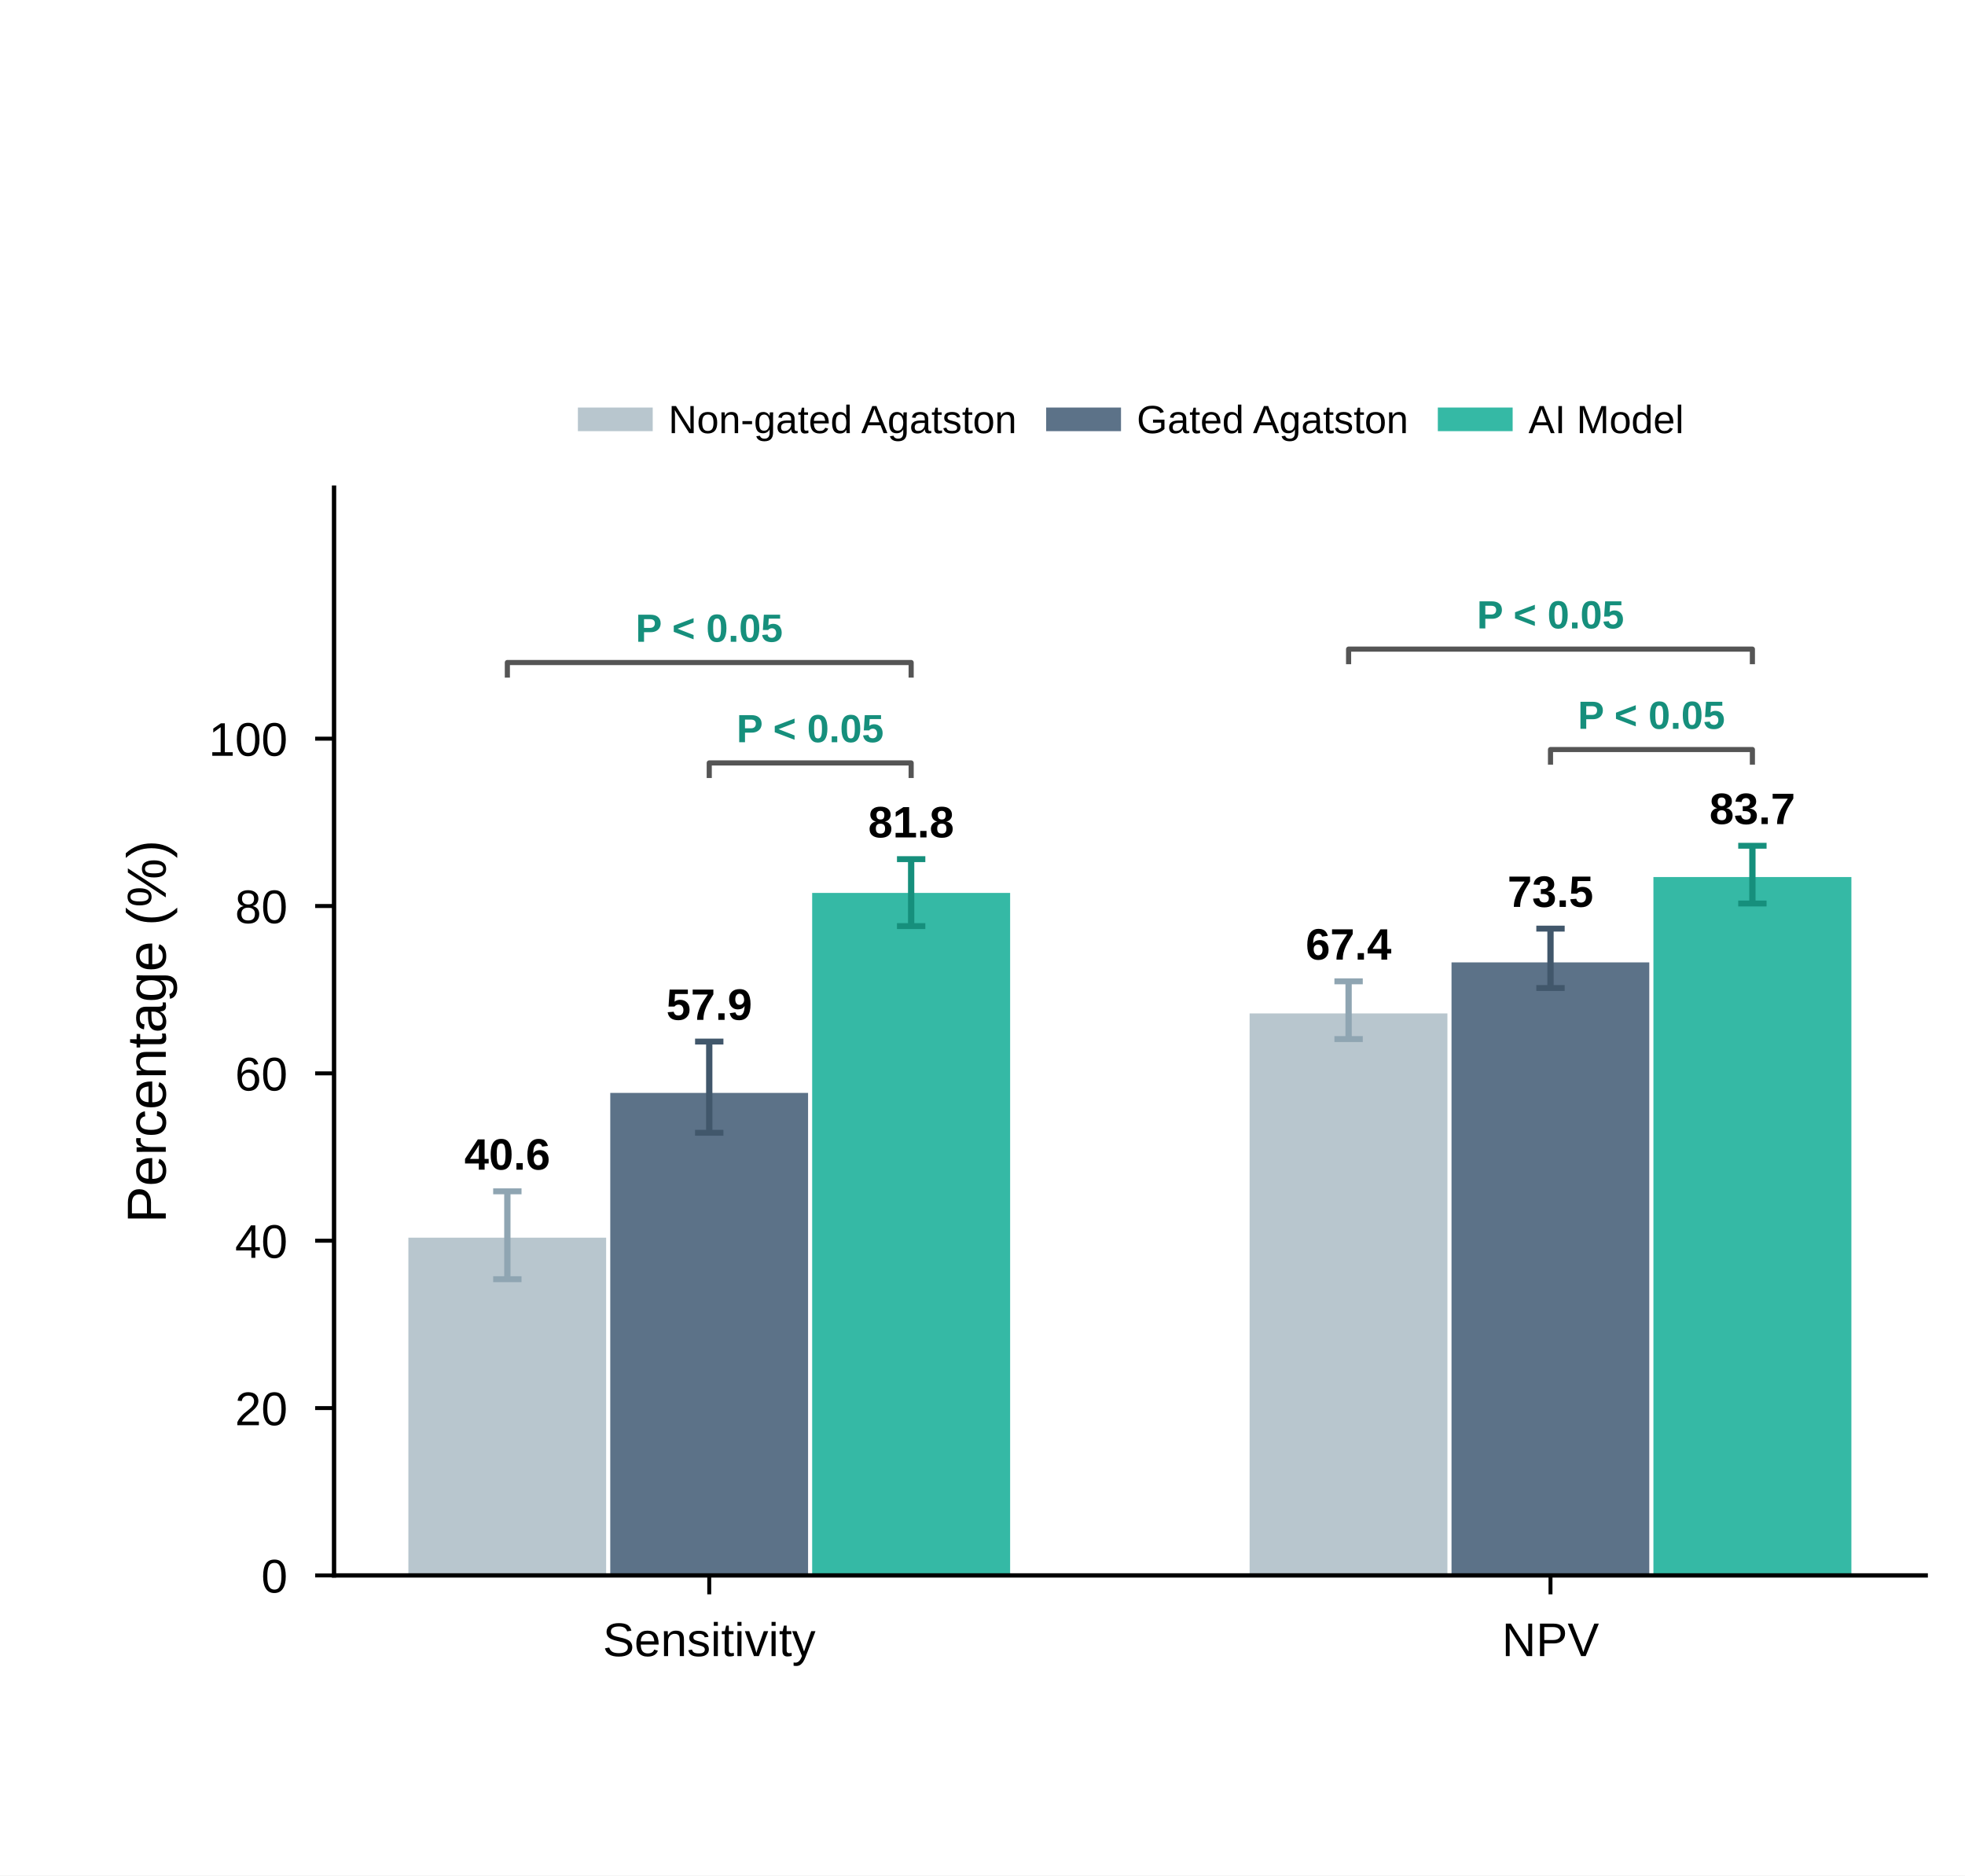
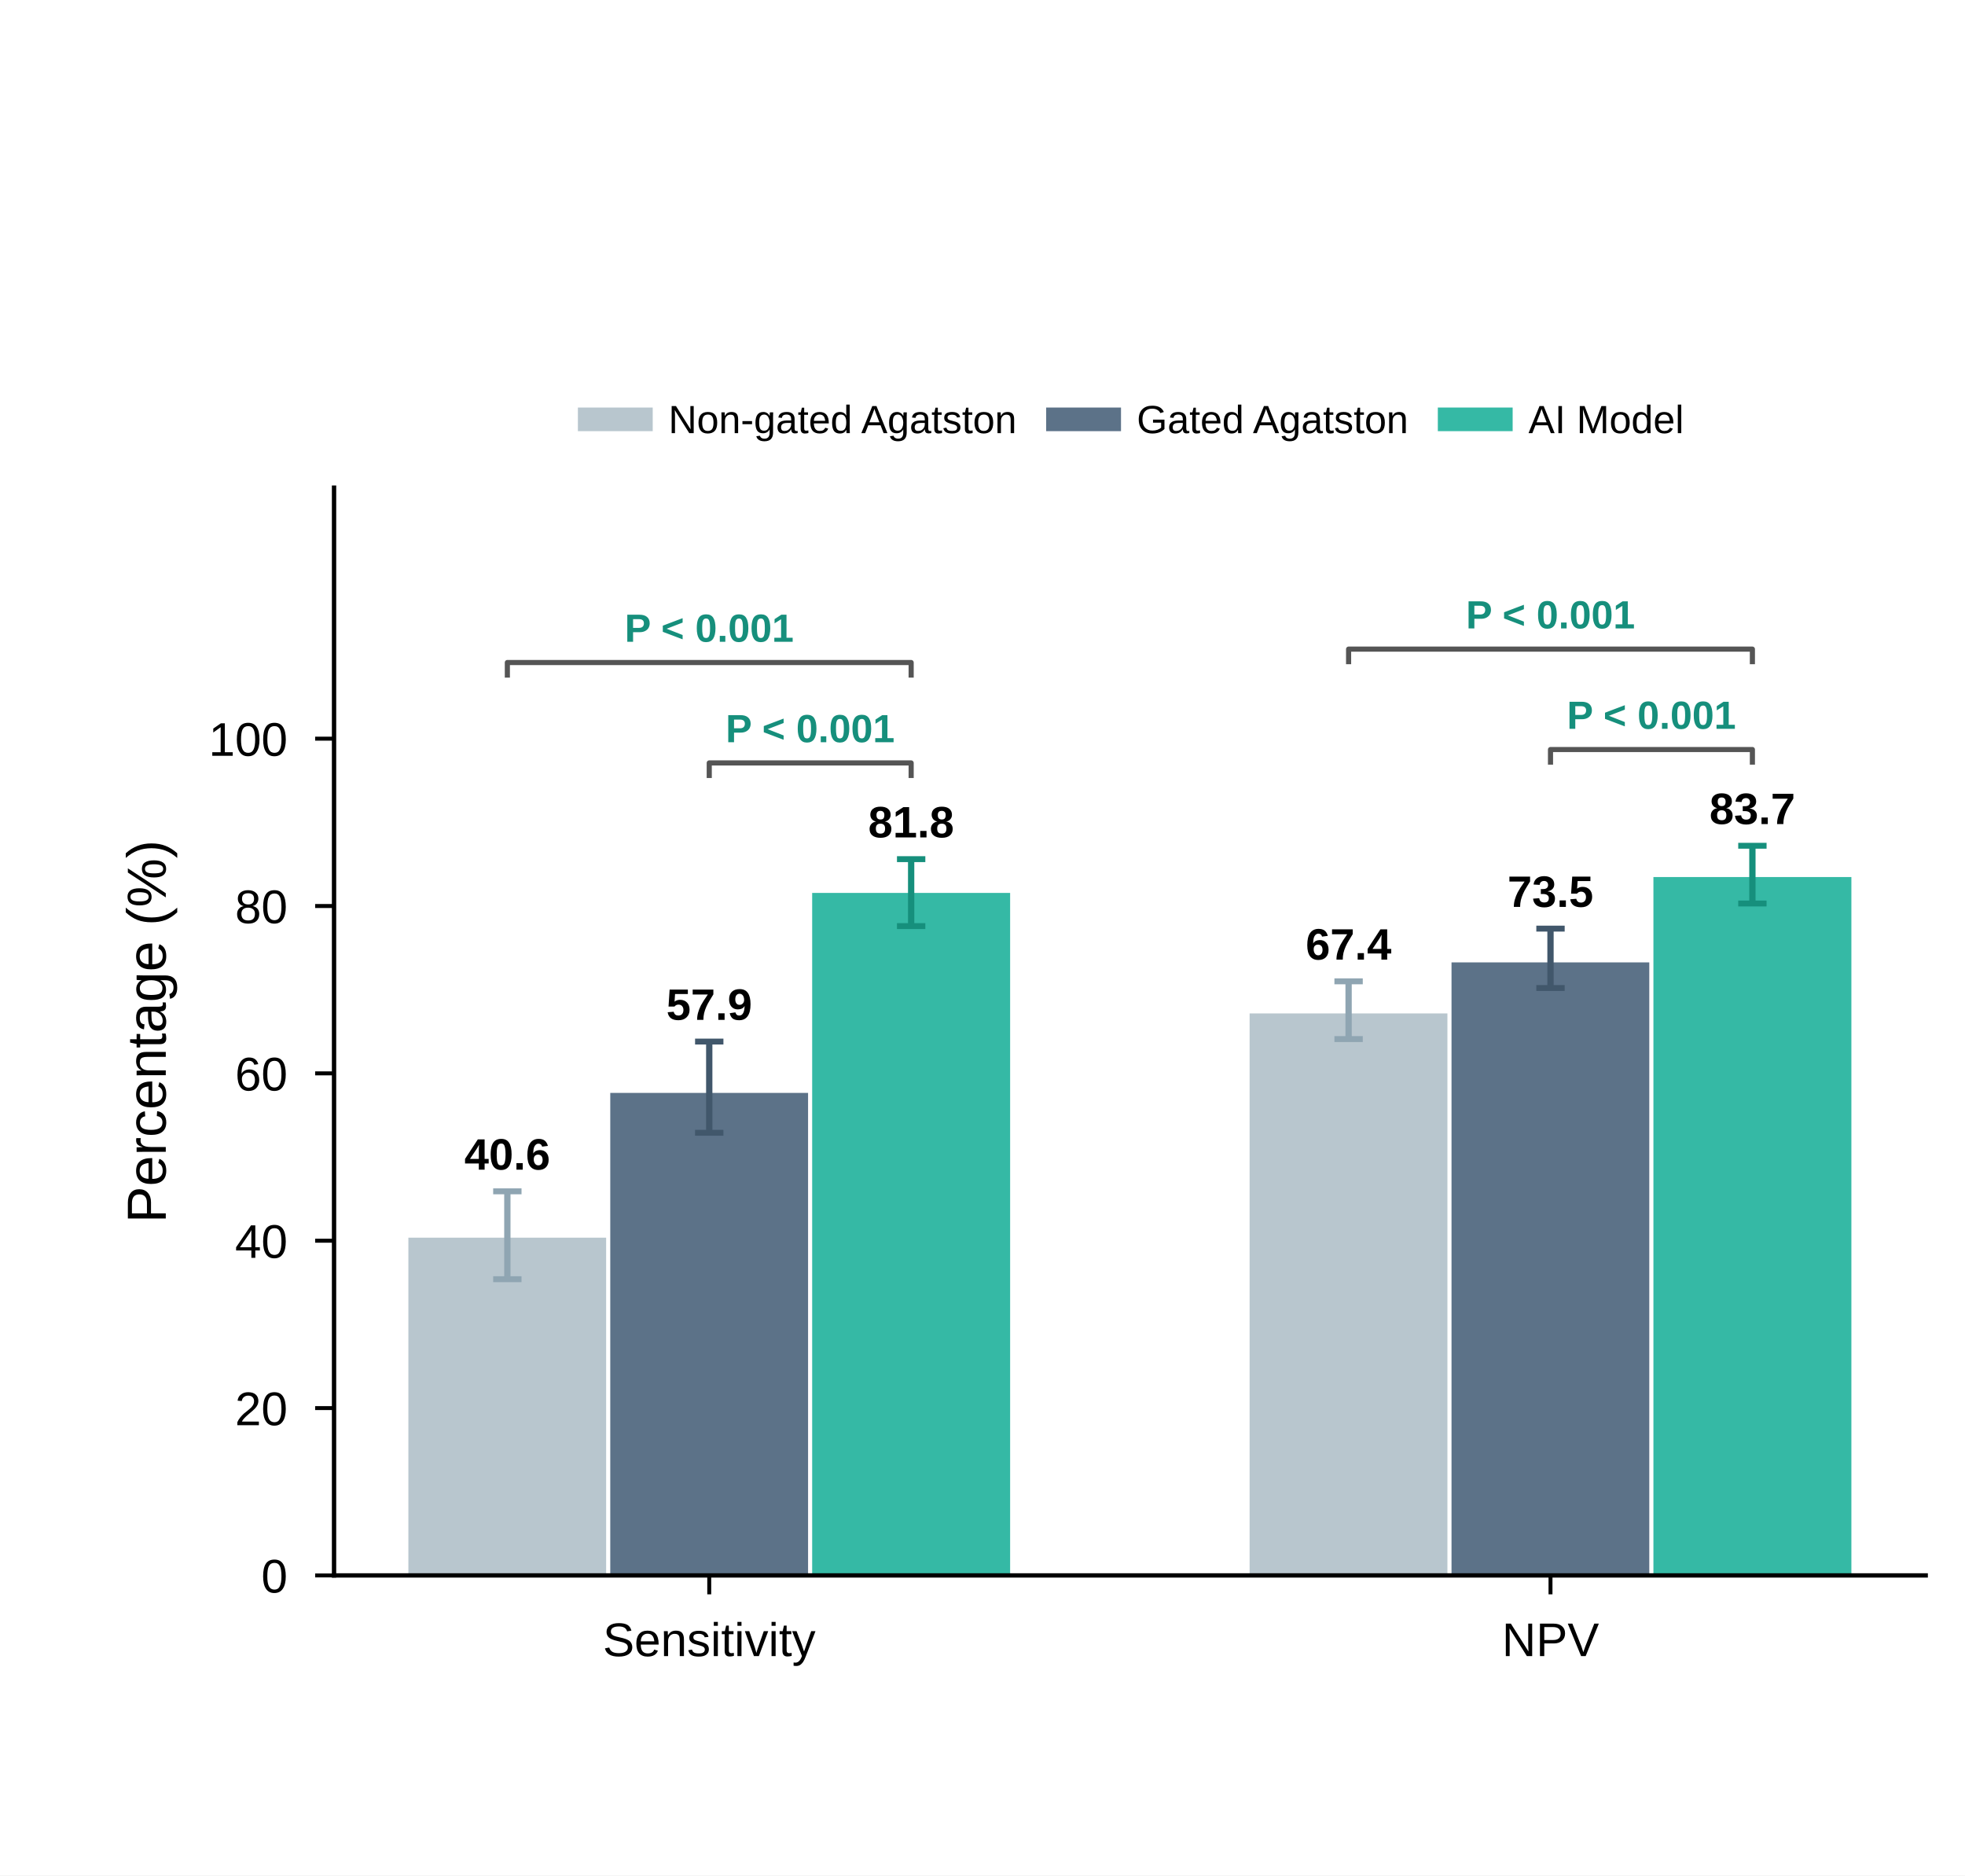
<svg xmlns="http://www.w3.org/2000/svg" xmlns:xlink="http://www.w3.org/1999/xlink" width="249.449pt" height="238.11pt" viewBox="0 0 249.449 238.11" version="1.1">
  <defs>
    <style type="text/css">*{stroke-linejoin: round; stroke-linecap: butt}</style>
  </defs>
  <g id="figure_1">
    <g id="patch_1">
      <path d="M 0 238.11  L 249.449 238.11  L 249.449 0  L 0 0  z " style="fill: #ffffff" />
    </g>
    <g id="axes_1">
      <g id="patch_2">
        <path d="M 42.406 200.013  L 244.46 200.013  L 244.46 61.909  L 42.406 61.909  z " style="fill: #ffffff" />
      </g>
      <g id="matplotlib.axis_1">
        <g id="xtick_1">
          <g id="line2d_1">
            <defs>
-               <path id="m7b514d13ed" d="M 0 0  L 0 2.4  " style="stroke: #000000; stroke-width: 0.5" />
+               <path id="m1b38374105" d="M 0 0  L 0 2.4  " style="stroke: #000000; stroke-width: 0.5" />
            </defs>
            <g>
-               <use xlink:href="#m7b514d13ed" x="90.036" y="200.013" style="stroke: #000000; stroke-width: 0.5" />
+               <use xlink:href="#m1b38374105" x="90.036" y="200.013" style="stroke: #000000; stroke-width: 0.5" />
            </g>
          </g>
          <g id="text_1">
            <text style="font-size: 6px; font-family: 'Arial', 'Helvetica', 'Liberation Sans', sans-serif; text-anchor: middle" x="90.036" y="210.261" transform="rotate(-0 90.03626 210.2607)">Sensitivity</text>
          </g>
        </g>
        <g id="xtick_2">
          <g id="line2d_2">
            <g>
-               <use xlink:href="#m7b514d13ed" x="196.83" y="200.013" style="stroke: #000000; stroke-width: 0.5" />
+               <use xlink:href="#m1b38374105" x="196.83" y="200.013" style="stroke: #000000; stroke-width: 0.5" />
            </g>
          </g>
          <g id="text_2">
            <text style="font-size: 6px; font-family: 'Arial', 'Helvetica', 'Liberation Sans', sans-serif; text-anchor: middle" x="196.83" y="210.261" transform="rotate(-0 196.8299 210.2607)">NPV</text>
          </g>
        </g>
      </g>
      <g id="matplotlib.axis_2">
        <g id="ytick_1">
          <g id="line2d_3">
            <defs>
-               <path id="m217ad0d5e1" d="M 0 0  L -2.4 0  " style="stroke: #000000; stroke-width: 0.5" />
+               <path id="m53534eace8" d="M 0 0  L -2.4 0  " style="stroke: #000000; stroke-width: 0.5" />
            </defs>
            <g>
-               <use xlink:href="#m217ad0d5e1" x="42.406" y="200.013" style="stroke: #000000; stroke-width: 0.5" />
+               <use xlink:href="#m53534eace8" x="42.406" y="200.013" style="stroke: #000000; stroke-width: 0.5" />
            </g>
          </g>
          <g id="text_3">
            <text style="font-size: 6px; font-family: 'Arial', 'Helvetica', 'Liberation Sans', sans-serif; text-anchor: end" x="36.506" y="202.187" transform="rotate(-0 36.5063 202.1867)">0</text>
          </g>
        </g>
        <g id="ytick_2">
          <g id="line2d_4">
            <g>
-               <use xlink:href="#m217ad0d5e1" x="42.406" y="178.766" style="stroke: #000000; stroke-width: 0.5" />
+               <use xlink:href="#m53534eace8" x="42.406" y="178.766" style="stroke: #000000; stroke-width: 0.5" />
            </g>
          </g>
          <g id="text_4">
            <text style="font-size: 6px; font-family: 'Arial', 'Helvetica', 'Liberation Sans', sans-serif; text-anchor: end" x="36.506" y="180.94" transform="rotate(-0 36.5063 180.9399)">20</text>
          </g>
        </g>
        <g id="ytick_3">
          <g id="line2d_5">
            <g>
-               <use xlink:href="#m217ad0d5e1" x="42.406" y="157.519" style="stroke: #000000; stroke-width: 0.5" />
+               <use xlink:href="#m53534eace8" x="42.406" y="157.519" style="stroke: #000000; stroke-width: 0.5" />
            </g>
          </g>
          <g id="text_5">
            <text style="font-size: 6px; font-family: 'Arial', 'Helvetica', 'Liberation Sans', sans-serif; text-anchor: end" x="36.506" y="159.693" transform="rotate(-0 36.5063 159.6931)">40</text>
          </g>
        </g>
        <g id="ytick_4">
          <g id="line2d_6">
            <g>
-               <use xlink:href="#m217ad0d5e1" x="42.406" y="136.272" style="stroke: #000000; stroke-width: 0.5" />
+               <use xlink:href="#m53534eace8" x="42.406" y="136.272" style="stroke: #000000; stroke-width: 0.5" />
            </g>
          </g>
          <g id="text_6">
            <text style="font-size: 6px; font-family: 'Arial', 'Helvetica', 'Liberation Sans', sans-serif; text-anchor: end" x="36.506" y="138.446" transform="rotate(-0 36.5063 138.4464)">60</text>
          </g>
        </g>
        <g id="ytick_5">
          <g id="line2d_7">
            <g>
-               <use xlink:href="#m217ad0d5e1" x="42.406" y="115.026" style="stroke: #000000; stroke-width: 0.5" />
+               <use xlink:href="#m53534eace8" x="42.406" y="115.026" style="stroke: #000000; stroke-width: 0.5" />
            </g>
          </g>
          <g id="text_7">
            <text style="font-size: 6px; font-family: 'Arial', 'Helvetica', 'Liberation Sans', sans-serif; text-anchor: end" x="36.506" y="117.2" transform="rotate(-0 36.5063 117.1996)">80</text>
          </g>
        </g>
        <g id="ytick_6">
          <g id="line2d_8">
            <g>
-               <use xlink:href="#m217ad0d5e1" x="42.406" y="93.779" style="stroke: #000000; stroke-width: 0.5" />
+               <use xlink:href="#m53534eace8" x="42.406" y="93.779" style="stroke: #000000; stroke-width: 0.5" />
            </g>
          </g>
          <g id="text_8">
            <text style="font-size: 6px; font-family: 'Arial', 'Helvetica', 'Liberation Sans', sans-serif; text-anchor: end" x="36.506" y="95.953" transform="rotate(-0 36.5063 95.95286)">100</text>
          </g>
        </g>
        <g id="text_9">
          <text style="font-size: 7px; font-family: 'Arial', 'Helvetica', 'Liberation Sans', sans-serif; text-anchor: middle" x="21.044" y="130.961" transform="rotate(-90 21.04411 130.9606)">Percentage (%)</text>
        </g>
      </g>
      <g id="patch_3">
-         <path d="M 51.591 200.013  L 77.221 200.013  L 77.221 156.882  L 51.591 156.882  z " clip-path="url(#p82e6c29070)" style="fill: #b8c6ce; stroke: #ffffff; stroke-width: 0.5; stroke-linejoin: miter" />
+         <path d="M 51.591 200.013  L 77.221 200.013  L 77.221 156.882  L 51.591 156.882  z " clip-path="url(#pbdc254bba3)" style="fill: #b8c6ce; stroke: #ffffff; stroke-width: 0.5; stroke-linejoin: miter" />
      </g>
      <g id="patch_4">
-         <path d="M 158.384 200.013  L 184.015 200.013  L 184.015 128.411  L 158.384 128.411  z " clip-path="url(#p82e6c29070)" style="fill: #b8c6ce; stroke: #ffffff; stroke-width: 0.5; stroke-linejoin: miter" />
+         <path d="M 158.384 200.013  L 184.015 200.013  L 184.015 128.411  L 158.384 128.411  z " clip-path="url(#pbdc254bba3)" style="fill: #b8c6ce; stroke: #ffffff; stroke-width: 0.5; stroke-linejoin: miter" />
      </g>
      <g id="patch_5">
-         <path d="M 77.221 200.013  L 102.851 200.013  L 102.851 138.503  L 77.221 138.503  z " clip-path="url(#p82e6c29070)" style="fill: #5c7288; stroke: #ffffff; stroke-width: 0.5; stroke-linejoin: miter" />
+         <path d="M 77.221 200.013  L 102.851 200.013  L 102.851 138.503  L 77.221 138.503  z " clip-path="url(#pbdc254bba3)" style="fill: #5c7288; stroke: #ffffff; stroke-width: 0.5; stroke-linejoin: miter" />
      </g>
      <g id="patch_6">
-         <path d="M 184.015 200.013  L 209.645 200.013  L 209.645 121.931  L 184.015 121.931  z " clip-path="url(#p82e6c29070)" style="fill: #5c7288; stroke: #ffffff; stroke-width: 0.5; stroke-linejoin: miter" />
+         <path d="M 184.015 200.013  L 209.645 200.013  L 209.645 121.931  L 184.015 121.931  z " clip-path="url(#pbdc254bba3)" style="fill: #5c7288; stroke: #ffffff; stroke-width: 0.5; stroke-linejoin: miter" />
      </g>
      <g id="patch_7">
-         <path d="M 102.851 200.013  L 128.482 200.013  L 128.482 113.113  L 102.851 113.113  z " clip-path="url(#p82e6c29070)" style="fill: #35b9a5; stroke: #ffffff; stroke-width: 0.5; stroke-linejoin: miter" />
+         <path d="M 102.851 200.013  L 128.482 200.013  L 128.482 113.113  L 102.851 113.113  z " clip-path="url(#pbdc254bba3)" style="fill: #35b9a5; stroke: #ffffff; stroke-width: 0.5; stroke-linejoin: miter" />
      </g>
      <g id="patch_8">
-         <path d="M 209.645 200.013  L 235.276 200.013  L 235.276 111.095  L 209.645 111.095  z " clip-path="url(#p82e6c29070)" style="fill: #35b9a5; stroke: #ffffff; stroke-width: 0.5; stroke-linejoin: miter" />
+         <path d="M 209.645 200.013  L 235.276 200.013  L 235.276 111.095  L 209.645 111.095  z " clip-path="url(#pbdc254bba3)" style="fill: #35b9a5; stroke: #ffffff; stroke-width: 0.5; stroke-linejoin: miter" />
      </g>
      <g id="line2d_9">
        <path d="M 90.036 98.453  L 90.036 96.86  L 115.667 96.86  L 115.667 98.453  " style="fill: none; stroke: #555555; stroke-width: 0.65; stroke-linecap: square" />
      </g>
      <g id="line2d_10">
        <path d="M 64.406 85.705  L 64.406 84.112  L 115.667 84.112  L 115.667 85.705  " style="fill: none; stroke: #555555; stroke-width: 0.65; stroke-linecap: square" />
      </g>
      <g id="line2d_11">
        <path d="M 196.83 96.753  L 196.83 95.16  L 222.46 95.16  L 222.46 96.753  " style="fill: none; stroke: #555555; stroke-width: 0.65; stroke-linecap: square" />
      </g>
      <g id="line2d_12">
        <path d="M 171.199 84.005  L 171.199 82.412  L 222.46 82.412  L 222.46 84.005  " style="fill: none; stroke: #555555; stroke-width: 0.65; stroke-linecap: square" />
      </g>
      <g id="patch_9">
        <path d="M 42.406 200.013  L 42.406 61.909  " style="fill: none; stroke: #000000; stroke-width: 0.55; stroke-linejoin: miter; stroke-linecap: square" />
      </g>
      <g id="patch_10">
        <path d="M 42.406 200.013  L 244.46 200.013  " style="fill: none; stroke: #000000; stroke-width: 0.55; stroke-linejoin: miter; stroke-linecap: square" />
      </g>
      <g id="text_10">
        <text style="font-weight: 700; font-size: 5.6px; font-family: 'Arial', 'Helvetica', 'Liberation Sans', sans-serif; text-anchor: middle" x="64.406" y="148.496" transform="rotate(-0 64.40579 148.4958)">40.6</text>
      </g>
      <g id="text_11">
        <text style="font-weight: 700; font-size: 5.6px; font-family: 'Arial', 'Helvetica', 'Liberation Sans', sans-serif; text-anchor: middle" x="171.199" y="121.831" transform="rotate(-0 171.1994 121.8311)">67.4</text>
      </g>
      <g id="text_12">
        <text style="font-weight: 700; font-size: 5.6px; font-family: 'Arial', 'Helvetica', 'Liberation Sans', sans-serif; text-anchor: middle" x="90.036" y="129.48" transform="rotate(-0 90.03626 129.4799)">57.9</text>
      </g>
      <g id="text_13">
        <text style="font-weight: 700; font-size: 5.6px; font-family: 'Arial', 'Helvetica', 'Liberation Sans', sans-serif; text-anchor: middle" x="196.83" y="115.138" transform="rotate(-0 196.8299 115.1384)">73.5</text>
      </g>
      <g id="text_14">
        <text style="font-weight: 700; font-size: 5.6px; font-family: 'Arial', 'Helvetica', 'Liberation Sans', sans-serif; text-anchor: middle" x="115.667" y="106.321" transform="rotate(-0 115.6667 106.321)">81.8</text>
      </g>
      <g id="text_15">
        <text style="font-weight: 700; font-size: 5.6px; font-family: 'Arial', 'Helvetica', 'Liberation Sans', sans-serif; text-anchor: middle" x="222.46" y="104.621" transform="rotate(-0 222.4604 104.6212)">83.7</text>
      </g>
      <g id="text_16">
-         <text style="font-weight: 700; font-size: 5px; font-family: 'Arial', 'Helvetica', 'Liberation Sans', sans-serif; text-anchor: middle; fill: #168f7c" x="102.851" y="94.229" transform="rotate(-0 102.8515 94.22857)">P &lt; 0.05</text>
+         <text style="font-weight: 700; font-size: 5px; font-family: 'Arial', 'Helvetica', 'Liberation Sans', sans-serif; text-anchor: middle; fill: #168f7c" x="102.851" y="94.229" transform="rotate(-0 102.8515 94.22857)">P &lt; 0.001</text>
      </g>
      <g id="text_17">
-         <text style="font-weight: 700; font-size: 5px; font-family: 'Arial', 'Helvetica', 'Liberation Sans', sans-serif; text-anchor: middle; fill: #168f7c" x="90.036" y="81.481" transform="rotate(-0 90.03626 81.48052)">P &lt; 0.05</text>
+         <text style="font-weight: 700; font-size: 5px; font-family: 'Arial', 'Helvetica', 'Liberation Sans', sans-serif; text-anchor: middle; fill: #168f7c" x="90.036" y="81.481" transform="rotate(-0 90.03626 81.48052)">P &lt; 0.001</text>
      </g>
      <g id="text_18">
-         <text style="font-weight: 700; font-size: 5px; font-family: 'Arial', 'Helvetica', 'Liberation Sans', sans-serif; text-anchor: middle; fill: #168f7c" x="209.645" y="92.529" transform="rotate(-0 209.6451 92.52883)">P &lt; 0.05</text>
+         <text style="font-weight: 700; font-size: 5px; font-family: 'Arial', 'Helvetica', 'Liberation Sans', sans-serif; text-anchor: middle; fill: #168f7c" x="209.645" y="92.529" transform="rotate(-0 209.6451 92.52883)">P &lt; 0.001</text>
      </g>
      <g id="text_19">
-         <text style="font-weight: 700; font-size: 5px; font-family: 'Arial', 'Helvetica', 'Liberation Sans', sans-serif; text-anchor: middle; fill: #168f7c" x="196.83" y="79.781" transform="rotate(-0 196.8299 79.78078)">P &lt; 0.05</text>
+         <text style="font-weight: 700; font-size: 5px; font-family: 'Arial', 'Helvetica', 'Liberation Sans', sans-serif; text-anchor: middle; fill: #168f7c" x="196.83" y="79.781" transform="rotate(-0 196.8299 79.78078)">P &lt; 0.001</text>
      </g>
      <g id="LineCollection_1">
-         <path d="M 64.406 162.406  L 64.406 151.251  " clip-path="url(#p82e6c29070)" style="fill: none; stroke: #8fa5b2; stroke-width: 0.8" />
-         <path d="M 171.199 131.917  L 171.199 124.587  " clip-path="url(#p82e6c29070)" style="fill: none; stroke: #8fa5b2; stroke-width: 0.8" />
+         <path d="M 64.406 162.406  L 64.406 151.251  " clip-path="url(#pbdc254bba3)" style="fill: none; stroke: #8fa5b2; stroke-width: 0.8" />
+         <path d="M 171.199 131.917  L 171.199 124.587  " clip-path="url(#pbdc254bba3)" style="fill: none; stroke: #8fa5b2; stroke-width: 0.8" />
      </g>
      <g id="line2d_13">
        <defs>
-           <path id="m0db5594f30" d="M 1.8 0  L -1.8 -0  " style="stroke: #8fa5b2; stroke-width: 0.75" />
+           <path id="m484969235a" d="M 1.8 0  L -1.8 -0  " style="stroke: #8fa5b2; stroke-width: 0.75" />
        </defs>
-         <g clip-path="url(#p82e6c29070)">
-           <use xlink:href="#m0db5594f30" x="64.406" y="162.406" style="fill: #1f77b4; stroke: #8fa5b2; stroke-width: 0.75" />
-           <use xlink:href="#m0db5594f30" x="171.199" y="131.917" style="fill: #1f77b4; stroke: #8fa5b2; stroke-width: 0.75" />
+         <g clip-path="url(#pbdc254bba3)">
+           <use xlink:href="#m484969235a" x="64.406" y="162.406" style="fill: #1f77b4; stroke: #8fa5b2; stroke-width: 0.75" />
+           <use xlink:href="#m484969235a" x="171.199" y="131.917" style="fill: #1f77b4; stroke: #8fa5b2; stroke-width: 0.75" />
        </g>
      </g>
      <g id="line2d_14">
-         <g clip-path="url(#p82e6c29070)">
-           <use xlink:href="#m0db5594f30" x="64.406" y="151.251" style="fill: #1f77b4; stroke: #8fa5b2; stroke-width: 0.75" />
-           <use xlink:href="#m0db5594f30" x="171.199" y="124.587" style="fill: #1f77b4; stroke: #8fa5b2; stroke-width: 0.75" />
+         <g clip-path="url(#pbdc254bba3)">
+           <use xlink:href="#m484969235a" x="64.406" y="151.251" style="fill: #1f77b4; stroke: #8fa5b2; stroke-width: 0.75" />
+           <use xlink:href="#m484969235a" x="171.199" y="124.587" style="fill: #1f77b4; stroke: #8fa5b2; stroke-width: 0.75" />
        </g>
      </g>
      <g id="LineCollection_2">
-         <path d="M 90.036 143.815  L 90.036 132.235  " clip-path="url(#p82e6c29070)" style="fill: none; stroke: #41576b; stroke-width: 0.8" />
-         <path d="M 196.83 125.436  L 196.83 117.894  " clip-path="url(#p82e6c29070)" style="fill: none; stroke: #41576b; stroke-width: 0.8" />
+         <path d="M 90.036 143.815  L 90.036 132.235  " clip-path="url(#pbdc254bba3)" style="fill: none; stroke: #41576b; stroke-width: 0.8" />
+         <path d="M 196.83 125.436  L 196.83 117.894  " clip-path="url(#pbdc254bba3)" style="fill: none; stroke: #41576b; stroke-width: 0.8" />
      </g>
      <g id="line2d_15">
        <defs>
-           <path id="m3860ca48ce" d="M 1.8 0  L -1.8 -0  " style="stroke: #41576b; stroke-width: 0.75" />
+           <path id="mb5a074b871" d="M 1.8 0  L -1.8 -0  " style="stroke: #41576b; stroke-width: 0.75" />
        </defs>
-         <g clip-path="url(#p82e6c29070)">
-           <use xlink:href="#m3860ca48ce" x="90.036" y="143.815" style="fill: #1f77b4; stroke: #41576b; stroke-width: 0.75" />
-           <use xlink:href="#m3860ca48ce" x="196.83" y="125.436" style="fill: #1f77b4; stroke: #41576b; stroke-width: 0.75" />
+         <g clip-path="url(#pbdc254bba3)">
+           <use xlink:href="#mb5a074b871" x="90.036" y="143.815" style="fill: #1f77b4; stroke: #41576b; stroke-width: 0.75" />
+           <use xlink:href="#mb5a074b871" x="196.83" y="125.436" style="fill: #1f77b4; stroke: #41576b; stroke-width: 0.75" />
        </g>
      </g>
      <g id="line2d_16">
-         <g clip-path="url(#p82e6c29070)">
-           <use xlink:href="#m3860ca48ce" x="90.036" y="132.235" style="fill: #1f77b4; stroke: #41576b; stroke-width: 0.75" />
-           <use xlink:href="#m3860ca48ce" x="196.83" y="117.894" style="fill: #1f77b4; stroke: #41576b; stroke-width: 0.75" />
+         <g clip-path="url(#pbdc254bba3)">
+           <use xlink:href="#mb5a074b871" x="90.036" y="132.235" style="fill: #1f77b4; stroke: #41576b; stroke-width: 0.75" />
+           <use xlink:href="#mb5a074b871" x="196.83" y="117.894" style="fill: #1f77b4; stroke: #41576b; stroke-width: 0.75" />
        </g>
      </g>
      <g id="LineCollection_3">
-         <path d="M 115.667 117.575  L 115.667 109.076  " clip-path="url(#p82e6c29070)" style="fill: none; stroke: #168f7c; stroke-width: 0.8" />
-         <path d="M 222.46 114.707  L 222.46 107.377  " clip-path="url(#p82e6c29070)" style="fill: none; stroke: #168f7c; stroke-width: 0.8" />
+         <path d="M 115.667 117.575  L 115.667 109.076  " clip-path="url(#pbdc254bba3)" style="fill: none; stroke: #168f7c; stroke-width: 0.8" />
+         <path d="M 222.46 114.707  L 222.46 107.377  " clip-path="url(#pbdc254bba3)" style="fill: none; stroke: #168f7c; stroke-width: 0.8" />
      </g>
      <g id="line2d_17">
        <defs>
-           <path id="m8aecd5b039" d="M 1.8 0  L -1.8 -0  " style="stroke: #168f7c; stroke-width: 0.75" />
+           <path id="m1b9f710b99" d="M 1.8 0  L -1.8 -0  " style="stroke: #168f7c; stroke-width: 0.75" />
        </defs>
-         <g clip-path="url(#p82e6c29070)">
-           <use xlink:href="#m8aecd5b039" x="115.667" y="117.575" style="fill: #1f77b4; stroke: #168f7c; stroke-width: 0.75" />
-           <use xlink:href="#m8aecd5b039" x="222.46" y="114.707" style="fill: #1f77b4; stroke: #168f7c; stroke-width: 0.75" />
+         <g clip-path="url(#pbdc254bba3)">
+           <use xlink:href="#m1b9f710b99" x="115.667" y="117.575" style="fill: #1f77b4; stroke: #168f7c; stroke-width: 0.75" />
+           <use xlink:href="#m1b9f710b99" x="222.46" y="114.707" style="fill: #1f77b4; stroke: #168f7c; stroke-width: 0.75" />
        </g>
      </g>
      <g id="line2d_18">
-         <g clip-path="url(#p82e6c29070)">
-           <use xlink:href="#m8aecd5b039" x="115.667" y="109.076" style="fill: #1f77b4; stroke: #168f7c; stroke-width: 0.75" />
-           <use xlink:href="#m8aecd5b039" x="222.46" y="107.377" style="fill: #1f77b4; stroke: #168f7c; stroke-width: 0.75" />
+         <g clip-path="url(#pbdc254bba3)">
+           <use xlink:href="#m1b9f710b99" x="115.667" y="109.076" style="fill: #1f77b4; stroke: #168f7c; stroke-width: 0.75" />
+           <use xlink:href="#m1b9f710b99" x="222.46" y="107.377" style="fill: #1f77b4; stroke: #168f7c; stroke-width: 0.75" />
        </g>
      </g>
      <g id="legend_1">
        <g id="patch_11">
          <path d="M 73.11 54.99  L 83.11 54.99  L 83.11 51.49  L 73.11 51.49  z " style="fill: #b8c6ce; stroke: #ffffff; stroke-width: 0.5; stroke-linejoin: miter" />
        </g>
        <g id="text_20">
          <text style="font-size: 5px; font-family: 'Arial', 'Helvetica', 'Liberation Sans', sans-serif; text-anchor: start" x="84.86" y="54.99" transform="rotate(-0 84.86002 54.99012)">Non-gated Agatston</text>
        </g>
        <g id="patch_12">
          <path d="M 132.557 54.99  L 142.557 54.99  L 142.557 51.49  L 132.557 51.49  z " style="fill: #5c7288; stroke: #ffffff; stroke-width: 0.5; stroke-linejoin: miter" />
        </g>
        <g id="text_21">
          <text style="font-size: 5px; font-family: 'Arial', 'Helvetica', 'Liberation Sans', sans-serif; text-anchor: start" x="144.307" y="54.99" transform="rotate(-0 144.3069 54.99012)">Gated Agatston</text>
        </g>
        <g id="patch_13">
          <path d="M 182.276 54.99  L 192.276 54.99  L 192.276 51.49  L 182.276 51.49  z " style="fill: #35b9a5; stroke: #ffffff; stroke-width: 0.5; stroke-linejoin: miter" />
        </g>
        <g id="text_22">
          <text style="font-size: 5px; font-family: 'Arial', 'Helvetica', 'Liberation Sans', sans-serif; text-anchor: start" x="194.026" y="54.99" transform="rotate(-0 194.0256 54.99012)">AI Model</text>
        </g>
      </g>
    </g>
  </g>
  <defs>
-     <clipPath id="p82e6c29070">
+     <clipPath id="pbdc254bba3">
      <rect x="42.406" y="61.909" width="202.054" height="138.104" />
    </clipPath>
  </defs>
</svg>
